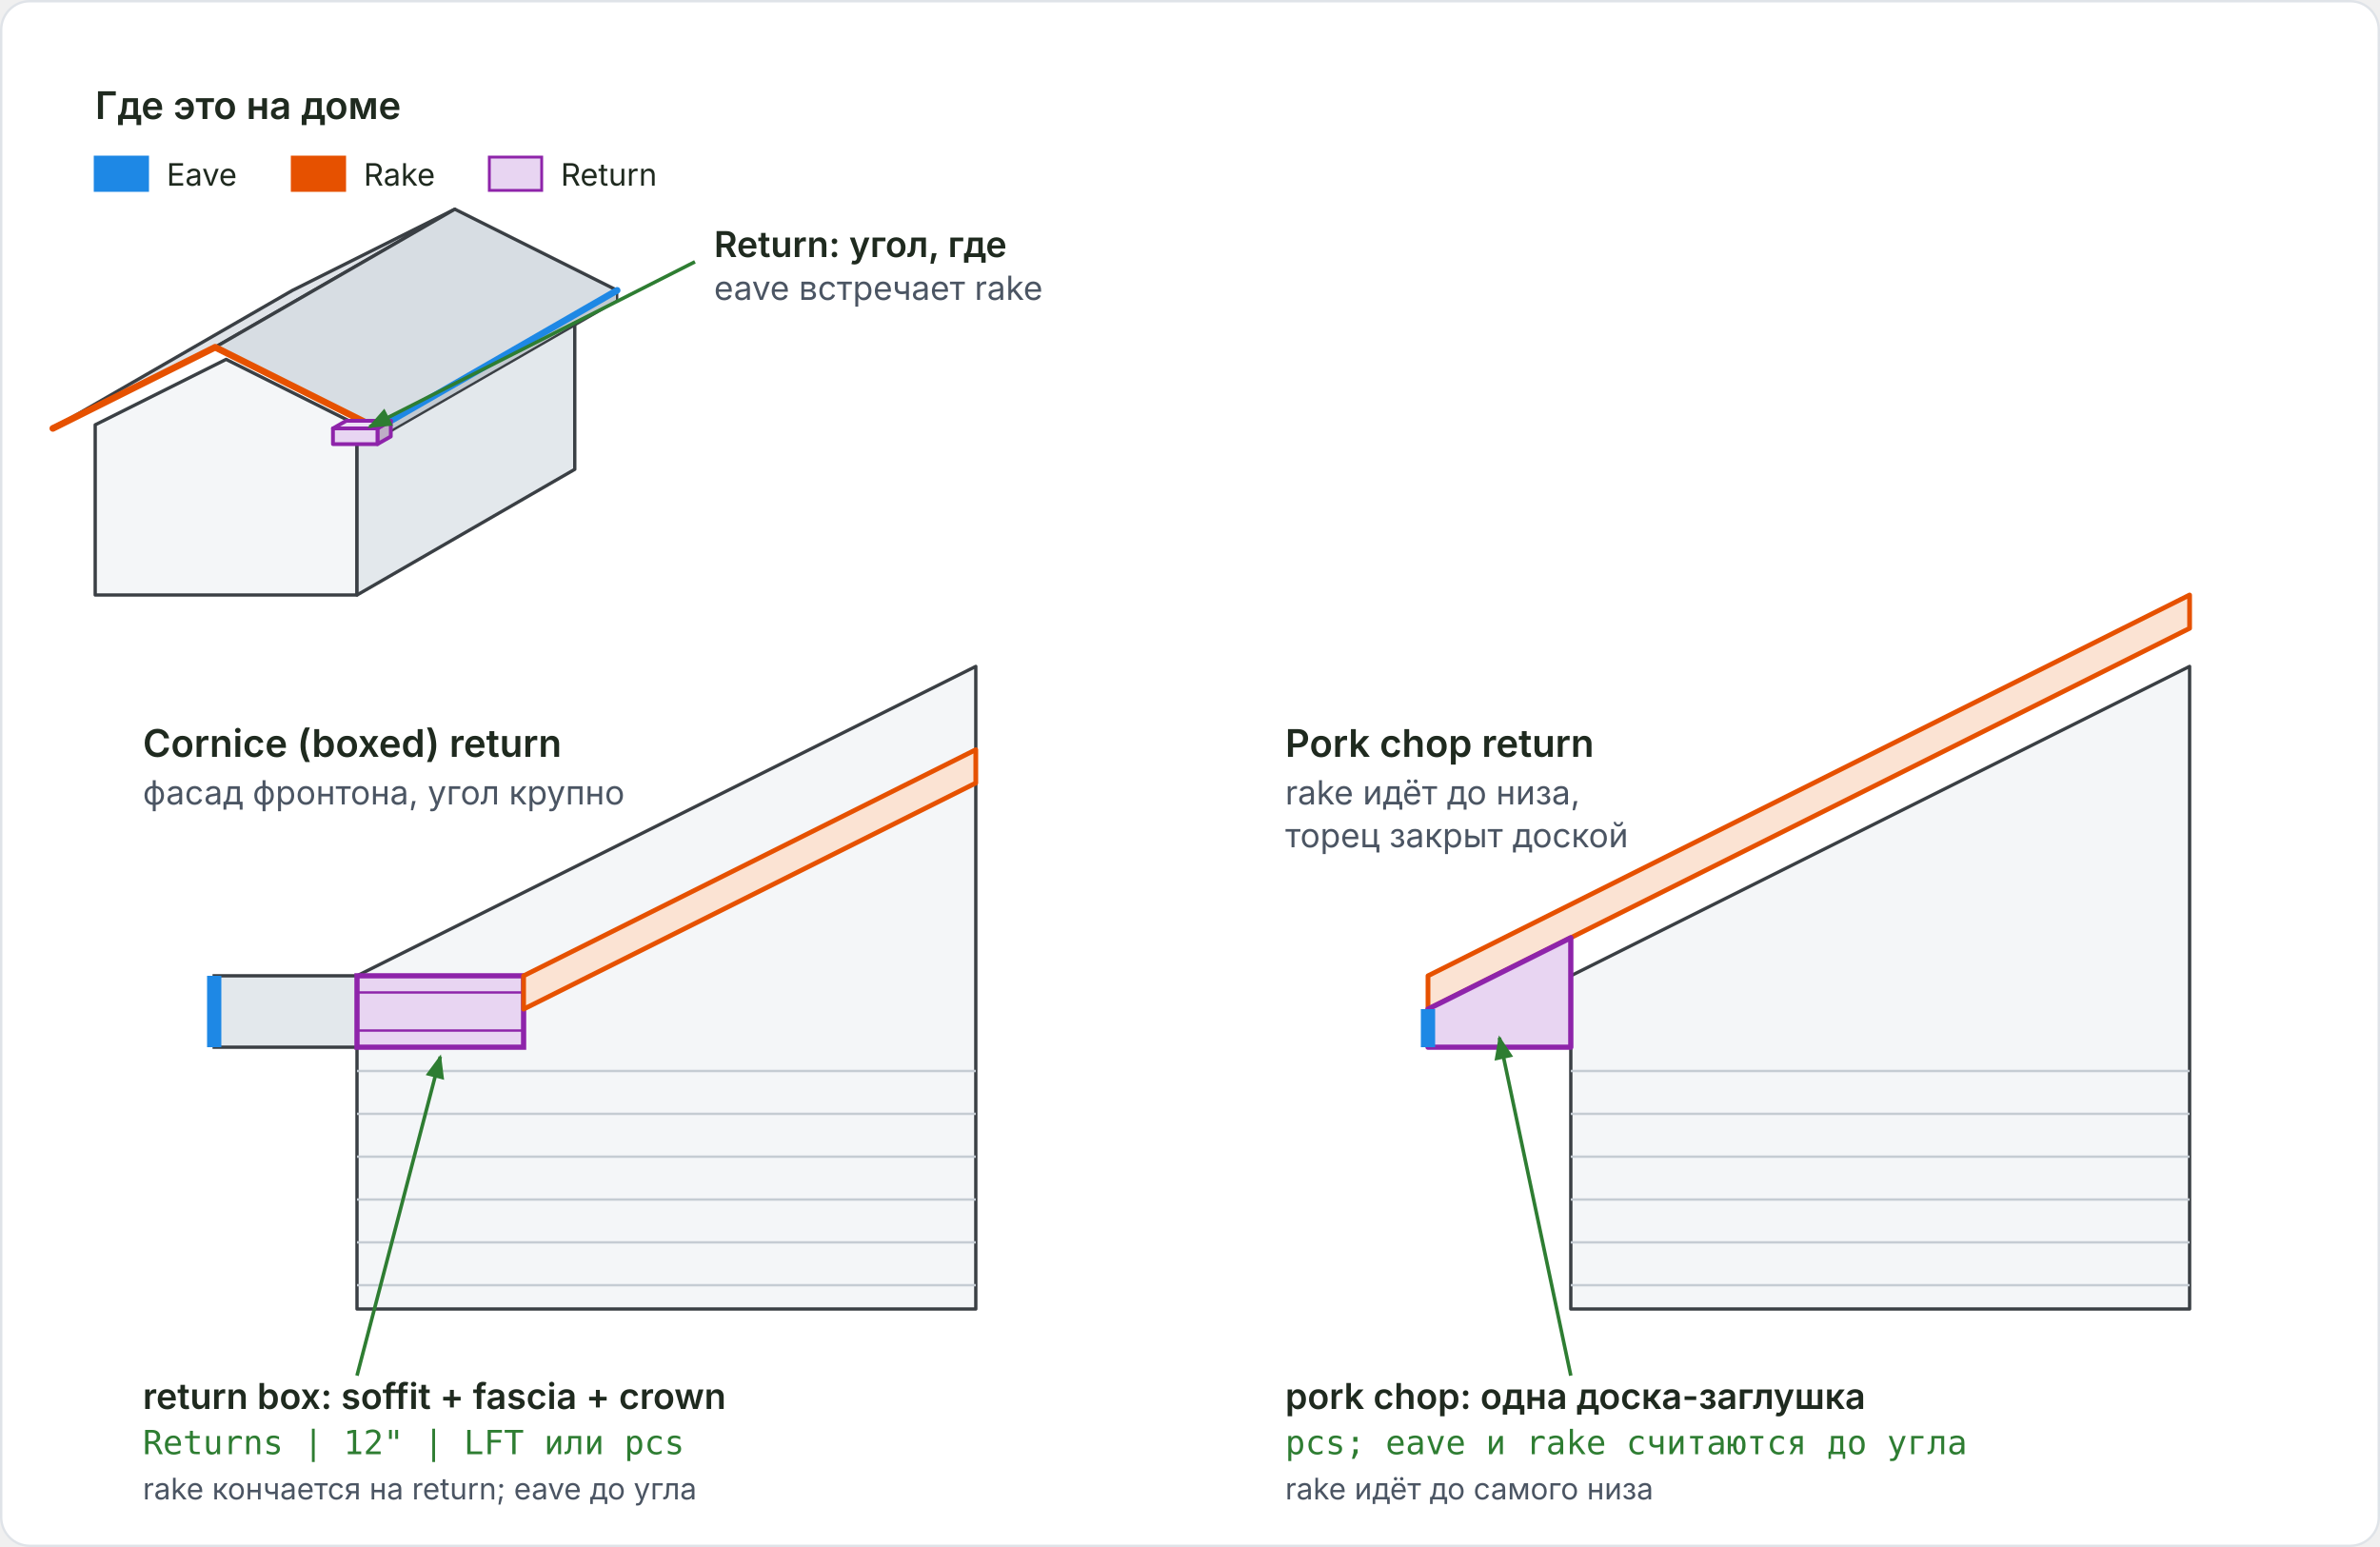
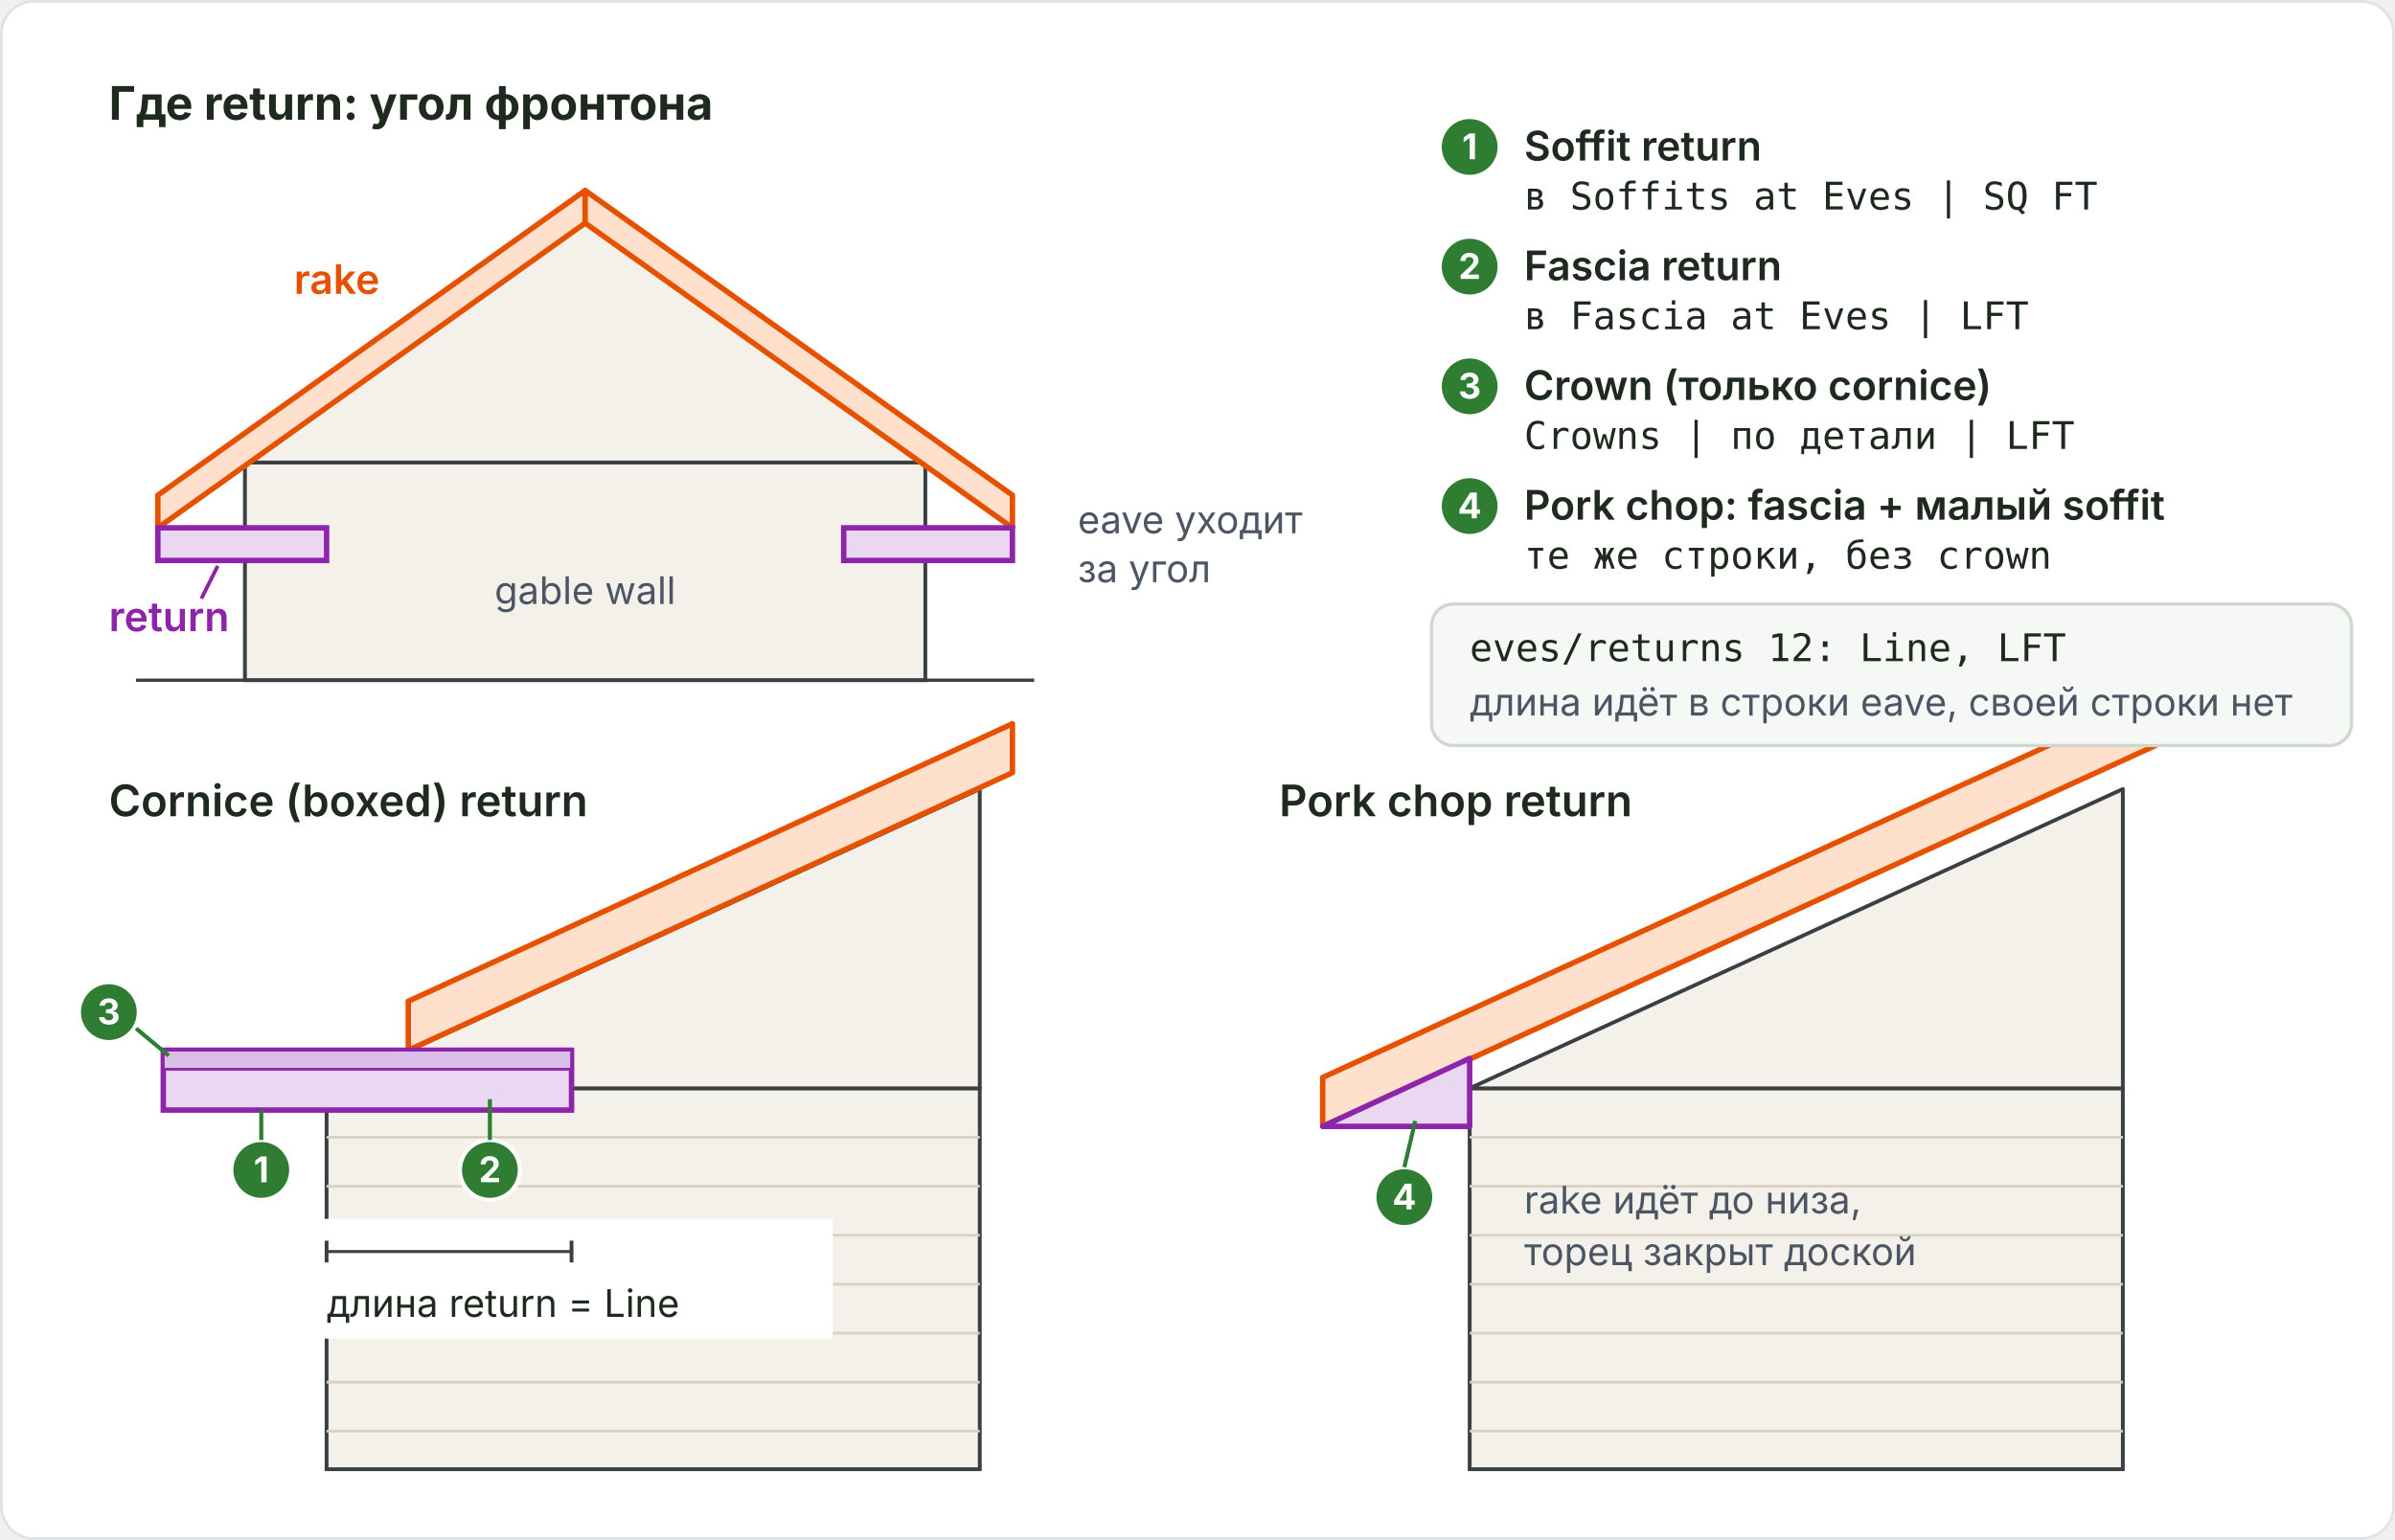
- <svg xmlns="http://www.w3.org/2000/svg" viewBox="0 0 1000 650" role="img" aria-labelledby="t d">
+ <svg xmlns="http://www.w3.org/2000/svg" viewBox="0 0 880 566" role="img" aria-labelledby="t d">
  <defs>
    <marker id="arr" markerWidth="10" markerHeight="10" refX="9" refY="5" orient="auto" markerUnits="userSpaceOnUse">
      <path d="M0,1 L0,9 L10,5 z" fill="#2e7d32" />
    </marker>
    <marker id="arrInk" markerWidth="10" markerHeight="10" refX="9" refY="5" orient="auto" markerUnits="userSpaceOnUse">
      <path d="M0,1 L0,9 L10,5 z" fill="#3a3f44" />
    </marker>
    <marker id="arrRed" markerWidth="10" markerHeight="10" refX="9" refY="5" orient="auto" markerUnits="userSpaceOnUse">
      <path d="M0,1 L0,9 L10,5 z" fill="#c62828" />
    </marker>
-     <marker id="dot" markerWidth="8" markerHeight="8" refX="4" refY="4" markerUnits="userSpaceOnUse">
-       <circle cx="4" cy="4" r="3" fill="#2e7d32" />
+     <marker id="arrGrey" markerWidth="10" markerHeight="10" refX="9" refY="5" orient="auto" markerUnits="userSpaceOnUse">
+       <path d="M0,1 L0,9 L10,5 z" fill="#8a98a5" />
    </marker>
    <marker id="tick" markerWidth="8" markerHeight="8" refX="4" refY="4" orient="auto" markerUnits="userSpaceOnUse">
      <path d="M4,0 L4,8" stroke="#3a3f44" stroke-width="1.4" />
    </marker>
    <pattern id="wood" width="12" height="12" patternUnits="userSpaceOnUse" patternTransform="rotate(45)">
      <rect width="12" height="12" fill="#e9d3b0" />
      <line x1="0" y1="0" x2="0" y2="12" stroke="#8a6a3f" stroke-width="0.9" opacity="0.55" />
    </pattern>
    <pattern id="pt" width="12" height="12" patternUnits="userSpaceOnUse" patternTransform="rotate(45)">
      <rect width="12" height="12" fill="#cfa26a" />
      <line x1="0" y1="0" x2="0" y2="12" stroke="#6c4b2a" stroke-width="1" opacity="0.6" />
    </pattern>
    <pattern id="conc" width="10" height="10" patternUnits="userSpaceOnUse">
      <rect width="10" height="10" fill="#cfd4d8" />
      <circle cx="2.5" cy="2.5" r="1" fill="#6b7378" opacity="0.7" />
      <circle cx="7" cy="6.5" r="1" fill="#6b7378" opacity="0.7" />
    </pattern>
    <pattern id="sheath" width="7" height="7" patternUnits="userSpaceOnUse">
      <rect width="7" height="7" fill="#c9b27c" />
      <circle cx="2" cy="2" r="0.8" fill="#7a6a3c" opacity="0.6" />
      <circle cx="5" cy="5" r="0.8" fill="#7a6a3c" opacity="0.6" />
    </pattern>
    <pattern id="batt" width="20" height="16" patternUnits="userSpaceOnUse">
      <rect width="20" height="16" fill="#fdf6e3" />
      <path d="M0,8 Q5,0 10,8 T20,8" fill="none" stroke="#caa64a" stroke-width="1.2" />
    </pattern>
    <pattern id="rigid" width="8" height="8" patternUnits="userSpaceOnUse">
      <rect width="8" height="8" fill="#fbe9c6" />
      <path d="M0,8 L8,0" stroke="#d9a441" stroke-width="0.8" />
    </pattern>
    <pattern id="cmu" width="40" height="20" patternUnits="userSpaceOnUse">
      <rect width="40" height="20" fill="#cfd4d8" />
      <path d="M0,10 H40 M20,0 V10 M0,10 V20 M40,10 V20" stroke="#6b7378" stroke-width="1" fill="none" />
    </pattern>
-     <pattern id="gyp" width="6" height="6" patternUnits="userSpaceOnUse">
-       <rect width="6" height="6" fill="#eef0f2" />
-     </pattern>
    <pattern id="endgrain" width="6" height="6" patternUnits="userSpaceOnUse">
      <rect width="6" height="6" fill="#e9d3b0" />
      <path d="M0,3 H6" stroke="#8a6a3f" stroke-width="0.7" opacity="0.5" />
    </pattern>
    <pattern id="hatchRed" width="8" height="8" patternUnits="userSpaceOnUse" patternTransform="rotate(45)">
      <rect width="8" height="8" fill="#fff" />
      <line x1="0" y1="0" x2="0" y2="8" stroke="#c62828" stroke-width="1.2" opacity="0.6" />
    </pattern>
    <pattern id="hatchGrey" width="8" height="8" patternUnits="userSpaceOnUse" patternTransform="rotate(45)">
      <rect width="8" height="8" fill="#f3f4f6" />
      <line x1="0" y1="0" x2="0" y2="8" stroke="#9aa4ad" stroke-width="1" opacity="0.8" />
    </pattern>
+     <pattern id="hatchGreen" width="8" height="8" patternUnits="userSpaceOnUse" patternTransform="rotate(45)">
+       <rect width="8" height="8" fill="#eaf5ea" />
+       <line x1="0" y1="0" x2="0" y2="8" stroke="#2e7d32" stroke-width="1.1" opacity="0.55" />
+     </pattern>
    <style>
-       .ln{fill:none;stroke:#3a3f44;stroke-width:1.6;stroke-linejoin:round}
-       .thin{fill:none;stroke:#3a3f44;stroke-width:1.1}
      .lab{font:600 16px Inter, "Segoe UI", Arial, sans-serif;fill:#1f2a1f}
      .lab2{font:600 15px Inter, "Segoe UI", Arial, sans-serif;fill:#1f2a1f}
+       .h{font:700 17px Inter, "Segoe UI", Arial, sans-serif;fill:#1f2a1f}
      .note{font:400 14px Inter, "Segoe UI", Arial, sans-serif;fill:#4b5563}
-       .small{font:400 12.5px Inter, "Segoe UI", Arial, sans-serif;fill:#4b5563}
+       .ink{font:400 14px Inter, "Segoe UI", Arial, sans-serif;fill:#1f2a1f}
+       .inkb{font:700 14px Inter, "Segoe UI", Arial, sans-serif;fill:#1f2a1f}
      .mono{font:500 14px "JetBrains Mono", Consolas, monospace;fill:#2e7d32}
-       .mono2{font:500 13px "JetBrains Mono", Consolas, monospace;fill:#1f2a1f}
-       .side{font:700 13px Inter, "Segoe UI", Arial, sans-serif;fill:#8a98a5;letter-spacing:1px}
-       .lead{stroke:#2e7d32;stroke-width:1.5;fill:none;marker-end:url(#arr)}
-       .leadInk{stroke:#3a3f44;stroke-width:1.3;fill:none;marker-end:url(#arrInk)}
-       .leadRed{stroke:#c62828;stroke-width:1.5;fill:none;marker-end:url(#arrRed)}
-       .dim{stroke:#3a3f44;stroke-width:1.1;fill:none;marker-start:url(#tick);marker-end:url(#tick)}
-       .dimt{font:500 13px Inter, "Segoe UI", Arial, sans-serif;fill:#1f2a1f}
-       .numc{fill:#2e7d32;stroke:#fff;stroke-width:1.5}
-       .numt{font:700 13px Inter, "Segoe UI", Arial, sans-serif;fill:#fff;text-anchor:middle}
-       .h{font:700 15px Inter, "Segoe UI", Arial, sans-serif;fill:#1f2a1f}
+       .mono2{font:500 14px "JetBrains Mono", Consolas, monospace;fill:#1f2a1f}
+       .side{font:700 14px Inter, "Segoe UI", Arial, sans-serif;fill:#8a98a5;letter-spacing:1px}
      .red{font:600 14px Inter, "Segoe UI", Arial, sans-serif;fill:#c62828}
      .green{font:600 14px Inter, "Segoe UI", Arial, sans-serif;fill:#2e7d32}
-       .cap{font:400 13px Inter, "Segoe UI", Arial, sans-serif;fill:#1f2a1f}
+       .dimt{font:500 14px Inter, "Segoe UI", Arial, sans-serif;fill:#1f2a1f}
+       .numt{font:700 13px Inter, "Segoe UI", Arial, sans-serif;fill:#fff;text-anchor:middle}
+       .xl{font:400 14px Inter, "Segoe UI", Arial, sans-serif;fill:#1f2328}
+       .xlb{font:700 14px Inter, "Segoe UI", Arial, sans-serif;fill:#1f2328}
+       .xlh{font:400 13px Inter, "Segoe UI", Arial, sans-serif;fill:#5a6168}
    </style>
  </defs>
-   <rect x="0.5" y="0.5" width="999" height="649" rx="12" fill="#ffffff" stroke="#dfe3e8" />
-   <polygon points="40.0,250.0 150.0,250.0 150.0,178.5 95.0,151.0 40.0,178.5" fill="#f4f6f8" stroke="#3a3f44" stroke-width="1.4" stroke-linejoin="round" />
-   <polygon points="150.0,250.0 241.5,197.2 241.5,125.7 150.0,178.5" fill="#e3e8ec" stroke="#3a3f44" stroke-width="1.4" stroke-linejoin="round" />
-   <polygon points="22.2,180.0 90.4,145.9 191.1,87.9 122.9,122.0" fill="#dfe3e8" stroke="#3a3f44" stroke-width="1.4" stroke-linejoin="round" />
-   <polygon points="90.4,145.9 158.6,180.0 259.3,122.0 191.1,87.9" fill="#d7dde3" stroke="#3a3f44" stroke-width="1.4" stroke-linejoin="round" />
-   <polygon points="158.6,180.0 259.3,122.0 259.3,126.4 158.6,184.4" fill="#c3cad1" stroke="#3a3f44" stroke-width="1" stroke-linejoin="round" />
-   <line x1="158.6" y1="180.0" x2="259.3" y2="122.0" stroke="#1e88e5" stroke-width="2.8" stroke-linecap="round" />
-   <polyline points="22.2,180.0 90.4,145.9 158.6,180.0" fill="none" stroke="#e65100" stroke-width="2.8" stroke-linecap="round" stroke-linejoin="round" />
-   <polygon points="158.6,186.6 164.2,183.4 164.2,176.8 158.6,180.0" fill="#beaec6" stroke="#8e24aa" stroke-width="1.6" stroke-linejoin="round" />
-   <polygon points="139.9,180.0 158.6,180.0 164.2,176.8 145.5,176.8" fill="#eddff5" stroke="#8e24aa" stroke-width="1.6" stroke-linejoin="round" />
-   <polygon points="139.9,186.6 158.6,186.6 158.6,180.0 139.9,180.0" fill="#e8d5f2" stroke="#8e24aa" stroke-width="1.6" stroke-linejoin="round" />
-   <text class="lab" x="40" y="50">Где это на доме</text>
-   <rect x="40" y="66" width="22" height="14" fill="#1e88e5" stroke="#1e88e5" stroke-width="1.2" />
-   <text class="cap" x="70" y="78">Eave</text>
-   <rect x="122.8" y="66" width="22" height="14" fill="#e65100" stroke="#e65100" stroke-width="1.2" />
-   <text class="cap" x="152.8" y="78">Rake</text>
-   <rect x="205.6" y="66" width="22" height="14" fill="#e8d5f2" stroke="#8e24aa" stroke-width="1.2" />
-   <text class="cap" x="235.6" y="78">Return</text>
-   <line class="lead" x1="292" y1="110" x2="155.274" y2="179.34" />
-   <text class="lab2" x="300" y="108">Return: угол, где</text>
-   <text class="note" x="300" y="126">eave встречает rake</text>
-   <text class="lab" x="60" y="318">Cornice (boxed) return</text>
-   <text class="note" x="60" y="338">фасад фронтона, угол крупно</text>
-   <polygon points="150.0,410.0 410.0,280.0 410.0,550.0 150.0,550.0" fill="#f4f6f8" stroke="#3a3f44" stroke-width="1.4" stroke-linejoin="round" />
-   <line x1="150" y1="450" x2="410" y2="450" stroke="#c5ccd3" stroke-width="1" />
-   <line x1="150" y1="468" x2="410" y2="468" stroke="#c5ccd3" stroke-width="1" />
-   <line x1="150" y1="486" x2="410" y2="486" stroke="#c5ccd3" stroke-width="1" />
-   <line x1="150" y1="504" x2="410" y2="504" stroke="#c5ccd3" stroke-width="1" />
-   <line x1="150" y1="522" x2="410" y2="522" stroke="#c5ccd3" stroke-width="1" />
-   <line x1="150" y1="540" x2="410" y2="540" stroke="#c5ccd3" stroke-width="1" />
-   <rect x="90" y="410" width="60" height="30" fill="#e3e8ec" stroke="#3a3f44" stroke-width="1.4" />
-   <line x1="90" y1="410" x2="90" y2="440" stroke="#1e88e5" stroke-width="6" />
-   <rect x="150" y="410" width="70" height="30" fill="#e8d5f2" stroke="#8e24aa" stroke-width="2.2" />
-   <line x1="150" y1="417" x2="220" y2="417" stroke="#8e24aa" stroke-width="1" />
-   <line x1="150" y1="433" x2="220" y2="433" stroke="#8e24aa" stroke-width="1" />
-   <polygon points="220.0,410.0 410.0,315.0 410.0,329.0 220.0,424.0" fill="#fbe3d3" stroke="#e65100" stroke-width="2" stroke-linejoin="round" />
-   <text class="lab" x="540" y="318">Pork chop return</text>
-   <text class="note" x="540" y="338">rake идёт до низа,</text>
-   <text class="note" x="540" y="356">торец закрыт доской</text>
-   <polygon points="660.0,410.0 920.0,280.0 920.0,550.0 660.0,550.0" fill="#f4f6f8" stroke="#3a3f44" stroke-width="1.4" stroke-linejoin="round" />
-   <line x1="660" y1="450" x2="920" y2="450" stroke="#c5ccd3" stroke-width="1" />
-   <line x1="660" y1="468" x2="920" y2="468" stroke="#c5ccd3" stroke-width="1" />
-   <line x1="660" y1="486" x2="920" y2="486" stroke="#c5ccd3" stroke-width="1" />
-   <line x1="660" y1="504" x2="920" y2="504" stroke="#c5ccd3" stroke-width="1" />
-   <line x1="660" y1="522" x2="920" y2="522" stroke="#c5ccd3" stroke-width="1" />
-   <line x1="660" y1="540" x2="920" y2="540" stroke="#c5ccd3" stroke-width="1" />
-   <rect x="600" y="410" width="60" height="30" fill="none" stroke="#3a3f44" stroke-width="1.2" stroke-dasharray="4 3" />
-   <polygon points="600.0,410.0 920.0,250.0 920.0,264.0 600.0,424.0" fill="#fbe3d3" stroke="#e65100" stroke-width="2" stroke-linejoin="round" />
-   <polygon points="600.0,440.0 660.0,440.0 660.0,394.0 600.0,424.0" fill="#e8d5f2" stroke="#8e24aa" stroke-width="2.2" stroke-linejoin="round" />
-   <line x1="600" y1="424" x2="600" y2="440" stroke="#1e88e5" stroke-width="6" />
-   <line class="lead" x1="150" y1="578" x2="185" y2="444" />
-   <text class="lab2" x="60" y="592">return box: soffit + fascia + crown</text>
-   <text class="mono" x="60" y="611">Returns | 12" | LFT или pcs</text>
-   <text class="small" x="60" y="630">rake кончается на return; eave до угла</text>
-   <line class="lead" x1="660" y1="578" x2="630" y2="436" />
-   <text class="lab2" x="540" y="592">pork chop: одна доска-заглушка</text>
-   <text class="mono" x="540" y="611">pcs; eave и rake считаются до угла</text>
-   <text class="small" x="540" y="630">rake идёт до самого низа</text>
+   <rect x="0.5" y="0.5" width="879" height="565" rx="12" fill="#ffffff" stroke="#dfe3e8" />
+   <text class="h" x="40" y="44">Где return: угол фронтона</text>
+   <rect x="90" y="170" width="250" height="80" fill="#f4f1ea" stroke="#3a3f44" stroke-width="1.4" />
+   <polygon points="90,170 215,82 340,170" fill="#f4f1ea" stroke="#3a3f44" stroke-width="1.4" stroke-linejoin="round" />
+   <line x1="50" y1="250" x2="380" y2="250" stroke="#3a3f44" stroke-width="1.2" />
+   <polygon points="215,70 58,182 58,194 215,82" fill="#ffe0cc" stroke="#e65100" stroke-width="2" stroke-linejoin="round" />
+   <polygon points="215,70 372,182 372,194 215,82" fill="#ffe0cc" stroke="#e65100" stroke-width="2" stroke-linejoin="round" />
+   <rect x="58" y="194" width="62" height="12" fill="#ead7f2" stroke="#8e24aa" stroke-width="2" />
+   <rect x="310" y="194" width="62" height="12" fill="#ead7f2" stroke="#8e24aa" stroke-width="2" />
+   <text style="fill:#e65100" class="lab2" x="108" y="108">rake</text>
+   <text style="fill:#8e24aa" class="lab2" x="40" y="232">return</text>
+   <line x1="74" y1="220" x2="80" y2="208" stroke="#8e24aa" stroke-width="1.4" />
+   <text class="note" x="215" y="222" text-anchor="middle">gable wall</text>
+   <text class="note" x="396" y="196">eave уходит</text>
+   <text class="note" x="396" y="214">за угол</text>
+   <text class="lab" x="40" y="300">Cornice (boxed) return</text>
+   <rect x="120" y="400" width="240" height="140" fill="#f4f1ea" stroke="#3a3f44" stroke-width="1.4" />
+   <line x1="120" y1="418" x2="360" y2="418" stroke="#d8d2c4" stroke-width="1" />
+   <line x1="120" y1="436" x2="360" y2="436" stroke="#d8d2c4" stroke-width="1" />
+   <line x1="120" y1="454" x2="360" y2="454" stroke="#d8d2c4" stroke-width="1" />
+   <line x1="120" y1="472" x2="360" y2="472" stroke="#d8d2c4" stroke-width="1" />
+   <line x1="120" y1="490" x2="360" y2="490" stroke="#d8d2c4" stroke-width="1" />
+   <line x1="120" y1="508" x2="360" y2="508" stroke="#d8d2c4" stroke-width="1" />
+   <line x1="120" y1="526" x2="360" y2="526" stroke="#d8d2c4" stroke-width="1" />
+   <polygon points="120,400 360,290 360,400" fill="#f4f1ea" stroke="#3a3f44" stroke-width="1.4" stroke-linejoin="round" />
+   <polygon points="150,368 372,266 372,284 150,386" fill="#ffe0cc" stroke="#e65100" stroke-width="2" stroke-linejoin="round" />
+   <rect x="60" y="386" width="150" height="22" fill="#ead7f2" stroke="#8e24aa" stroke-width="2" />
+   <rect x="60" y="386" width="150" height="7" fill="#d9bfe6" stroke="#8e24aa" stroke-width="1" />
+   <circle cx="96" cy="430" r="11" fill="#2e7d32" stroke="#fff" stroke-width="1.5" />
+   <text class="numt" x="96" y="434.5">1</text>
+   <line x1="96" y1="419" x2="96" y2="408" stroke="#2e7d32" stroke-width="1.5" />
+   <circle cx="180" cy="430" r="11" fill="#2e7d32" stroke="#fff" stroke-width="1.5" />
+   <text class="numt" x="180" y="434.5">2</text>
+   <line x1="180" y1="419" x2="180" y2="404" stroke="#2e7d32" stroke-width="1.5" />
+   <circle cx="40" cy="372" r="11" fill="#2e7d32" stroke="#fff" stroke-width="1.5" />
+   <text class="numt" x="40" y="376.5">3</text>
+   <line x1="50" y1="378" x2="62" y2="388" stroke="#2e7d32" stroke-width="1.5" />
+   <rect x="116" y="448" width="190" height="44" fill="#ffffff" stroke="none" stroke-width="0" />
+   <line x1="120" y1="460" x2="210" y2="460" stroke="#3a3f44" stroke-width="1.1" marker-start="url(#tick)" marker-end="url(#tick)" />
+   <text class="ink" x="120" y="484">длина return = Line</text>
+   <text class="lab" x="470" y="300">Pork chop return</text>
+   <rect x="540" y="400" width="240" height="140" fill="#f4f1ea" stroke="#3a3f44" stroke-width="1.4" />
+   <line x1="540" y1="418" x2="780" y2="418" stroke="#d8d2c4" stroke-width="1" />
+   <line x1="540" y1="436" x2="780" y2="436" stroke="#d8d2c4" stroke-width="1" />
+   <line x1="540" y1="454" x2="780" y2="454" stroke="#d8d2c4" stroke-width="1" />
+   <line x1="540" y1="472" x2="780" y2="472" stroke="#d8d2c4" stroke-width="1" />
+   <line x1="540" y1="490" x2="780" y2="490" stroke="#d8d2c4" stroke-width="1" />
+   <line x1="540" y1="508" x2="780" y2="508" stroke="#d8d2c4" stroke-width="1" />
+   <line x1="540" y1="526" x2="780" y2="526" stroke="#d8d2c4" stroke-width="1" />
+   <polygon points="540,400 780,290 780,400" fill="#f4f1ea" stroke="#3a3f44" stroke-width="1.4" stroke-linejoin="round" />
+   <polygon points="486,396 792,256 792,274 486,414" fill="#ffe0cc" stroke="#e65100" stroke-width="2" stroke-linejoin="round" />
+   <polygon points="486,414 540,389 540,414" fill="#ead7f2" stroke="#8e24aa" stroke-width="2" stroke-linejoin="round" />
+   <circle cx="516" cy="440" r="11" fill="#2e7d32" stroke="#fff" stroke-width="1.5" />
+   <text class="numt" x="516" y="444.5">4</text>
+   <line x1="516" y1="429" x2="520" y2="412" stroke="#2e7d32" stroke-width="1.5" />
+   <text class="note" x="560" y="446">rake идёт до низа,</text>
+   <text class="note" x="560" y="465">торец закрыт доской</text>
+   <circle cx="540" cy="54" r="11" fill="#2e7d32" stroke="#fff" stroke-width="1.5" />
+   <text class="numt" x="540" y="58.5">1</text>
+   <text class="lab2" x="560" y="59">Soffit return</text>
+   <text class="mono2" x="560" y="77">в Soffits at Eves | SQ FT</text>
+   <circle cx="540" cy="98" r="11" fill="#2e7d32" stroke="#fff" stroke-width="1.5" />
+   <text class="numt" x="540" y="102.5">2</text>
+   <text class="lab2" x="560" y="103">Fascia return</text>
+   <text class="mono2" x="560" y="121">в Fascia at Eves | LFT</text>
+   <circle cx="540" cy="142" r="11" fill="#2e7d32" stroke="#fff" stroke-width="1.5" />
+   <text class="numt" x="540" y="146.5">3</text>
+   <text class="lab2" x="560" y="147">Crown (только cornice)</text>
+   <text class="mono2" x="560" y="165">Crowns | по детали | LFT</text>
+   <circle cx="540" cy="186" r="11" fill="#2e7d32" stroke="#fff" stroke-width="1.5" />
+   <text class="numt" x="540" y="190.5">4</text>
+   <text class="lab2" x="560" y="191">Pork chop: fascia + малый soffit</text>
+   <text class="mono2" x="560" y="209">те же строки, без crown</text>
+   <rect x="526" y="222" width="338" height="52" fill="#f6f8f6" stroke="#cfd8cf" stroke-width="1.2" rx="8" />
+   <text class="mono2" x="540" y="243">eves/returns 12: Line, LFT</text>
+   <text class="note" x="540" y="263">длина идёт в строки eave, своей строки нет</text>
</svg>
